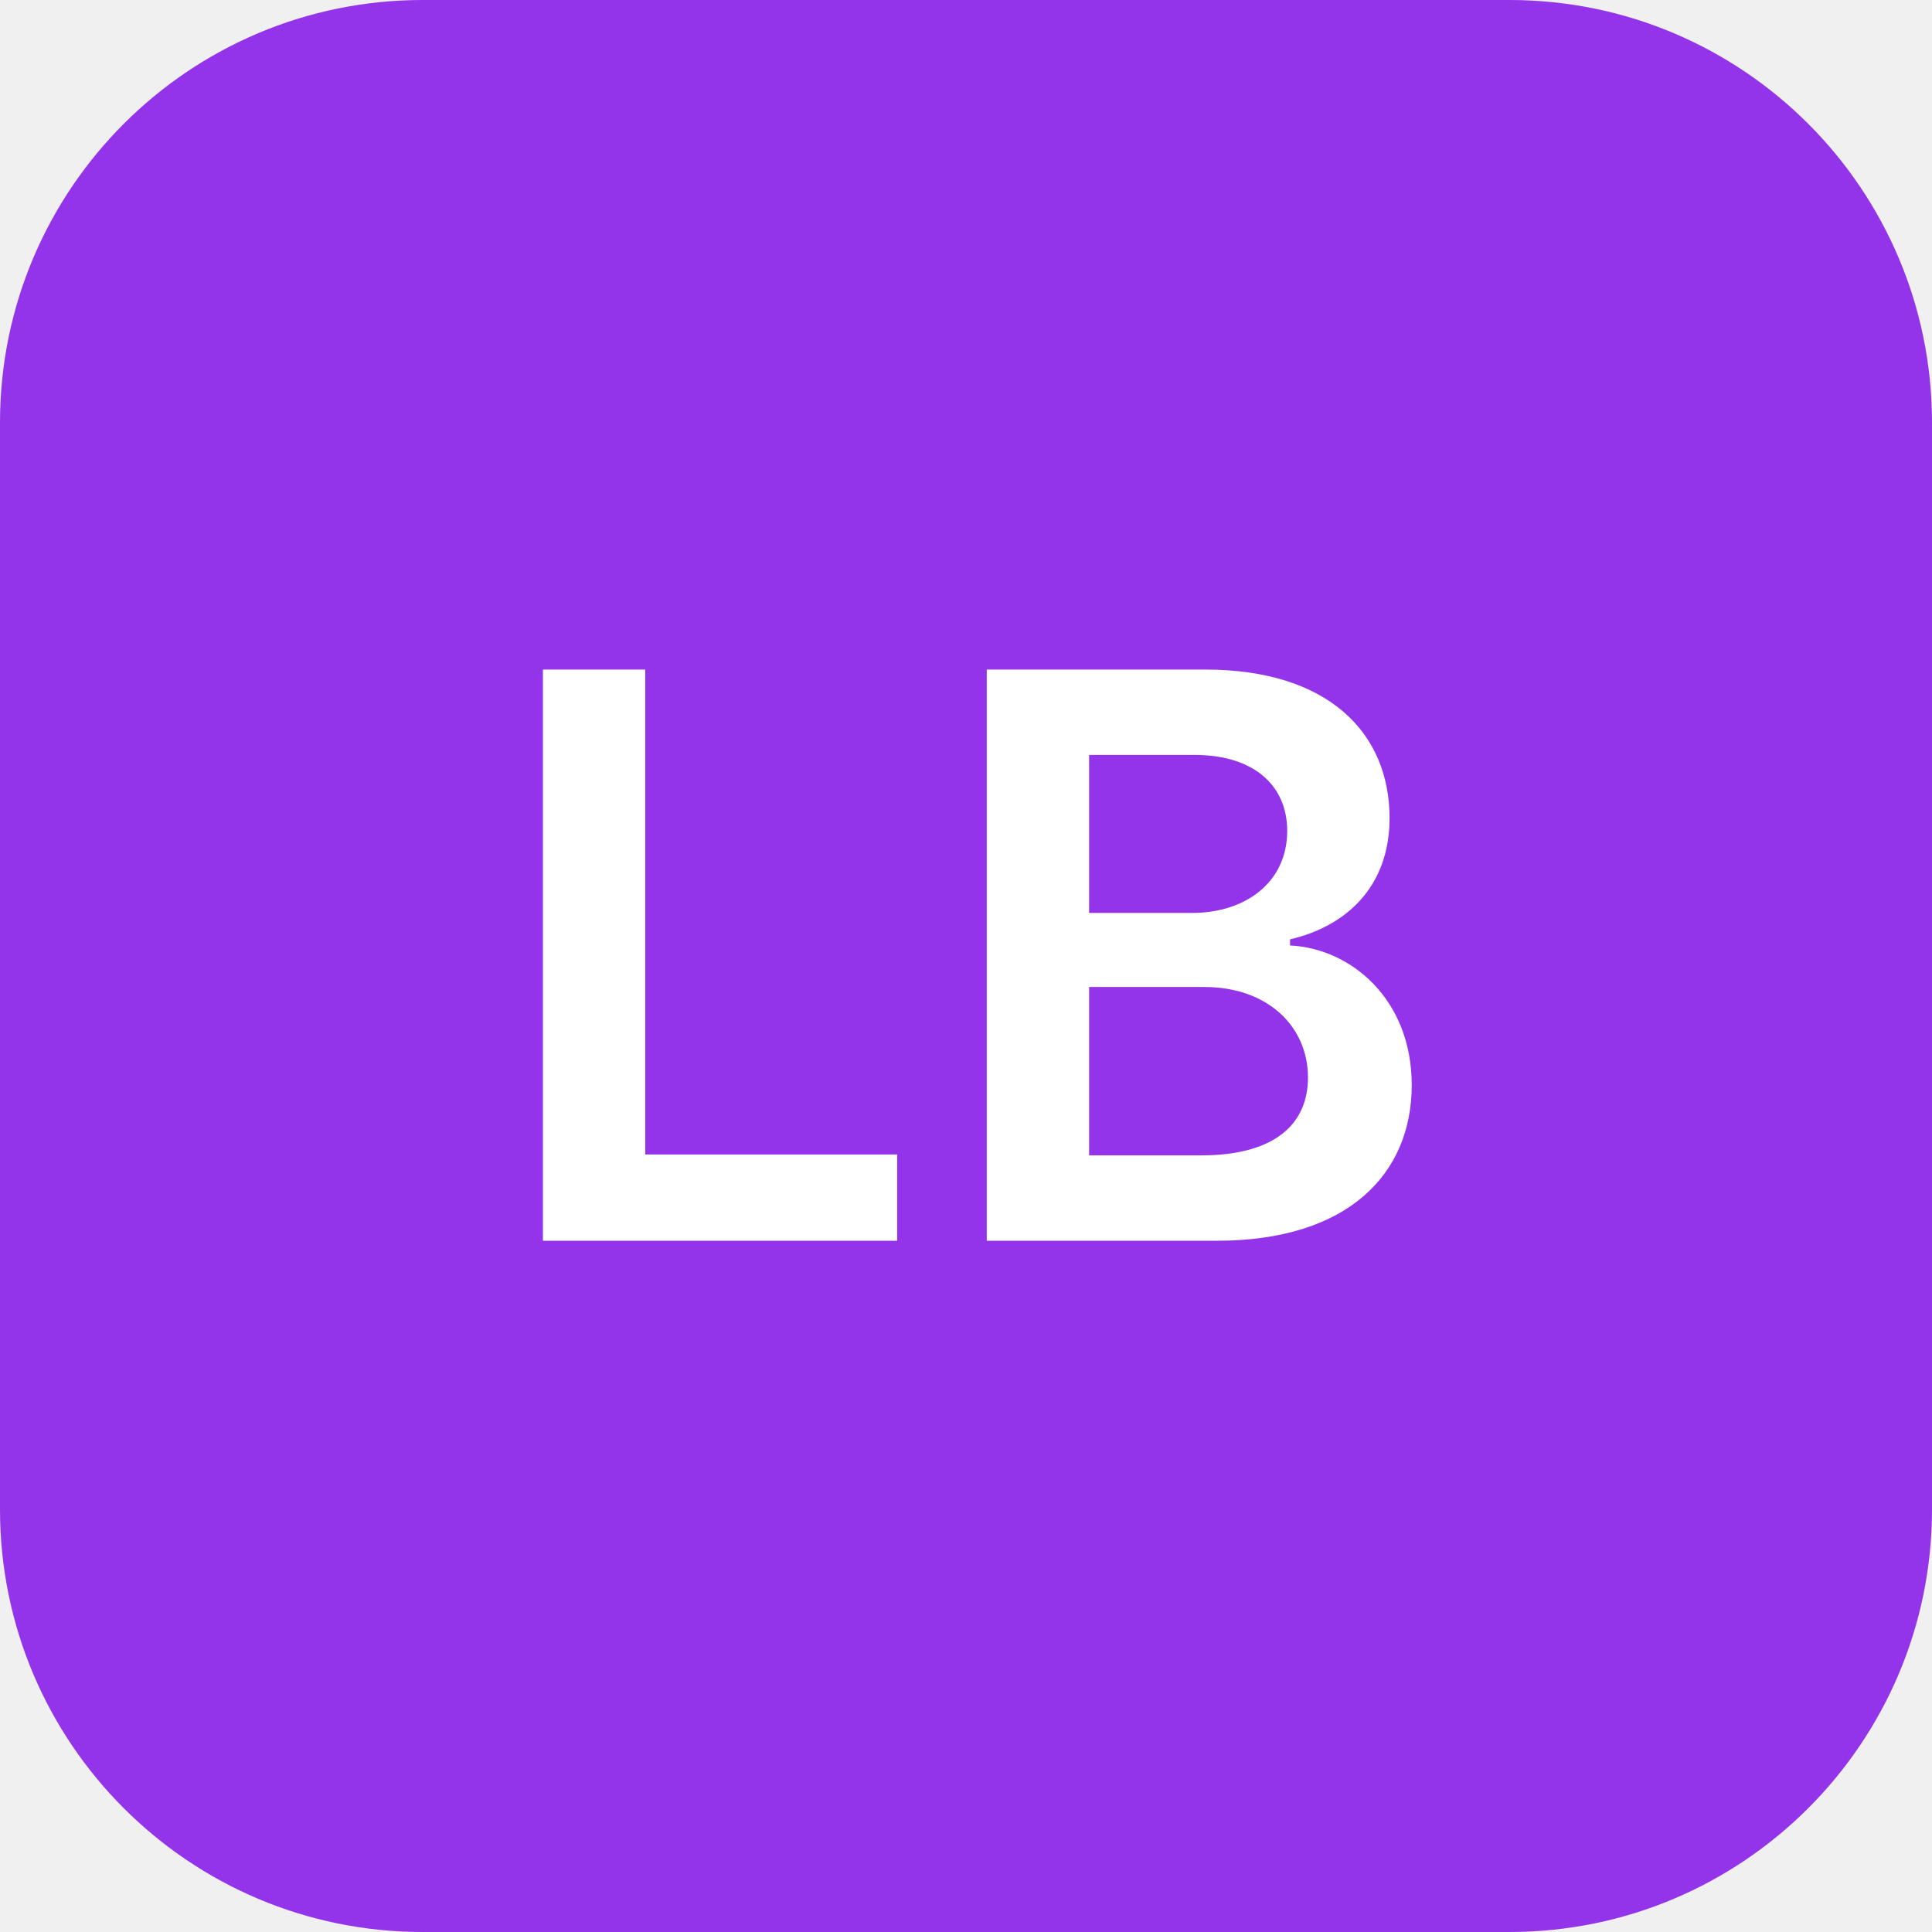
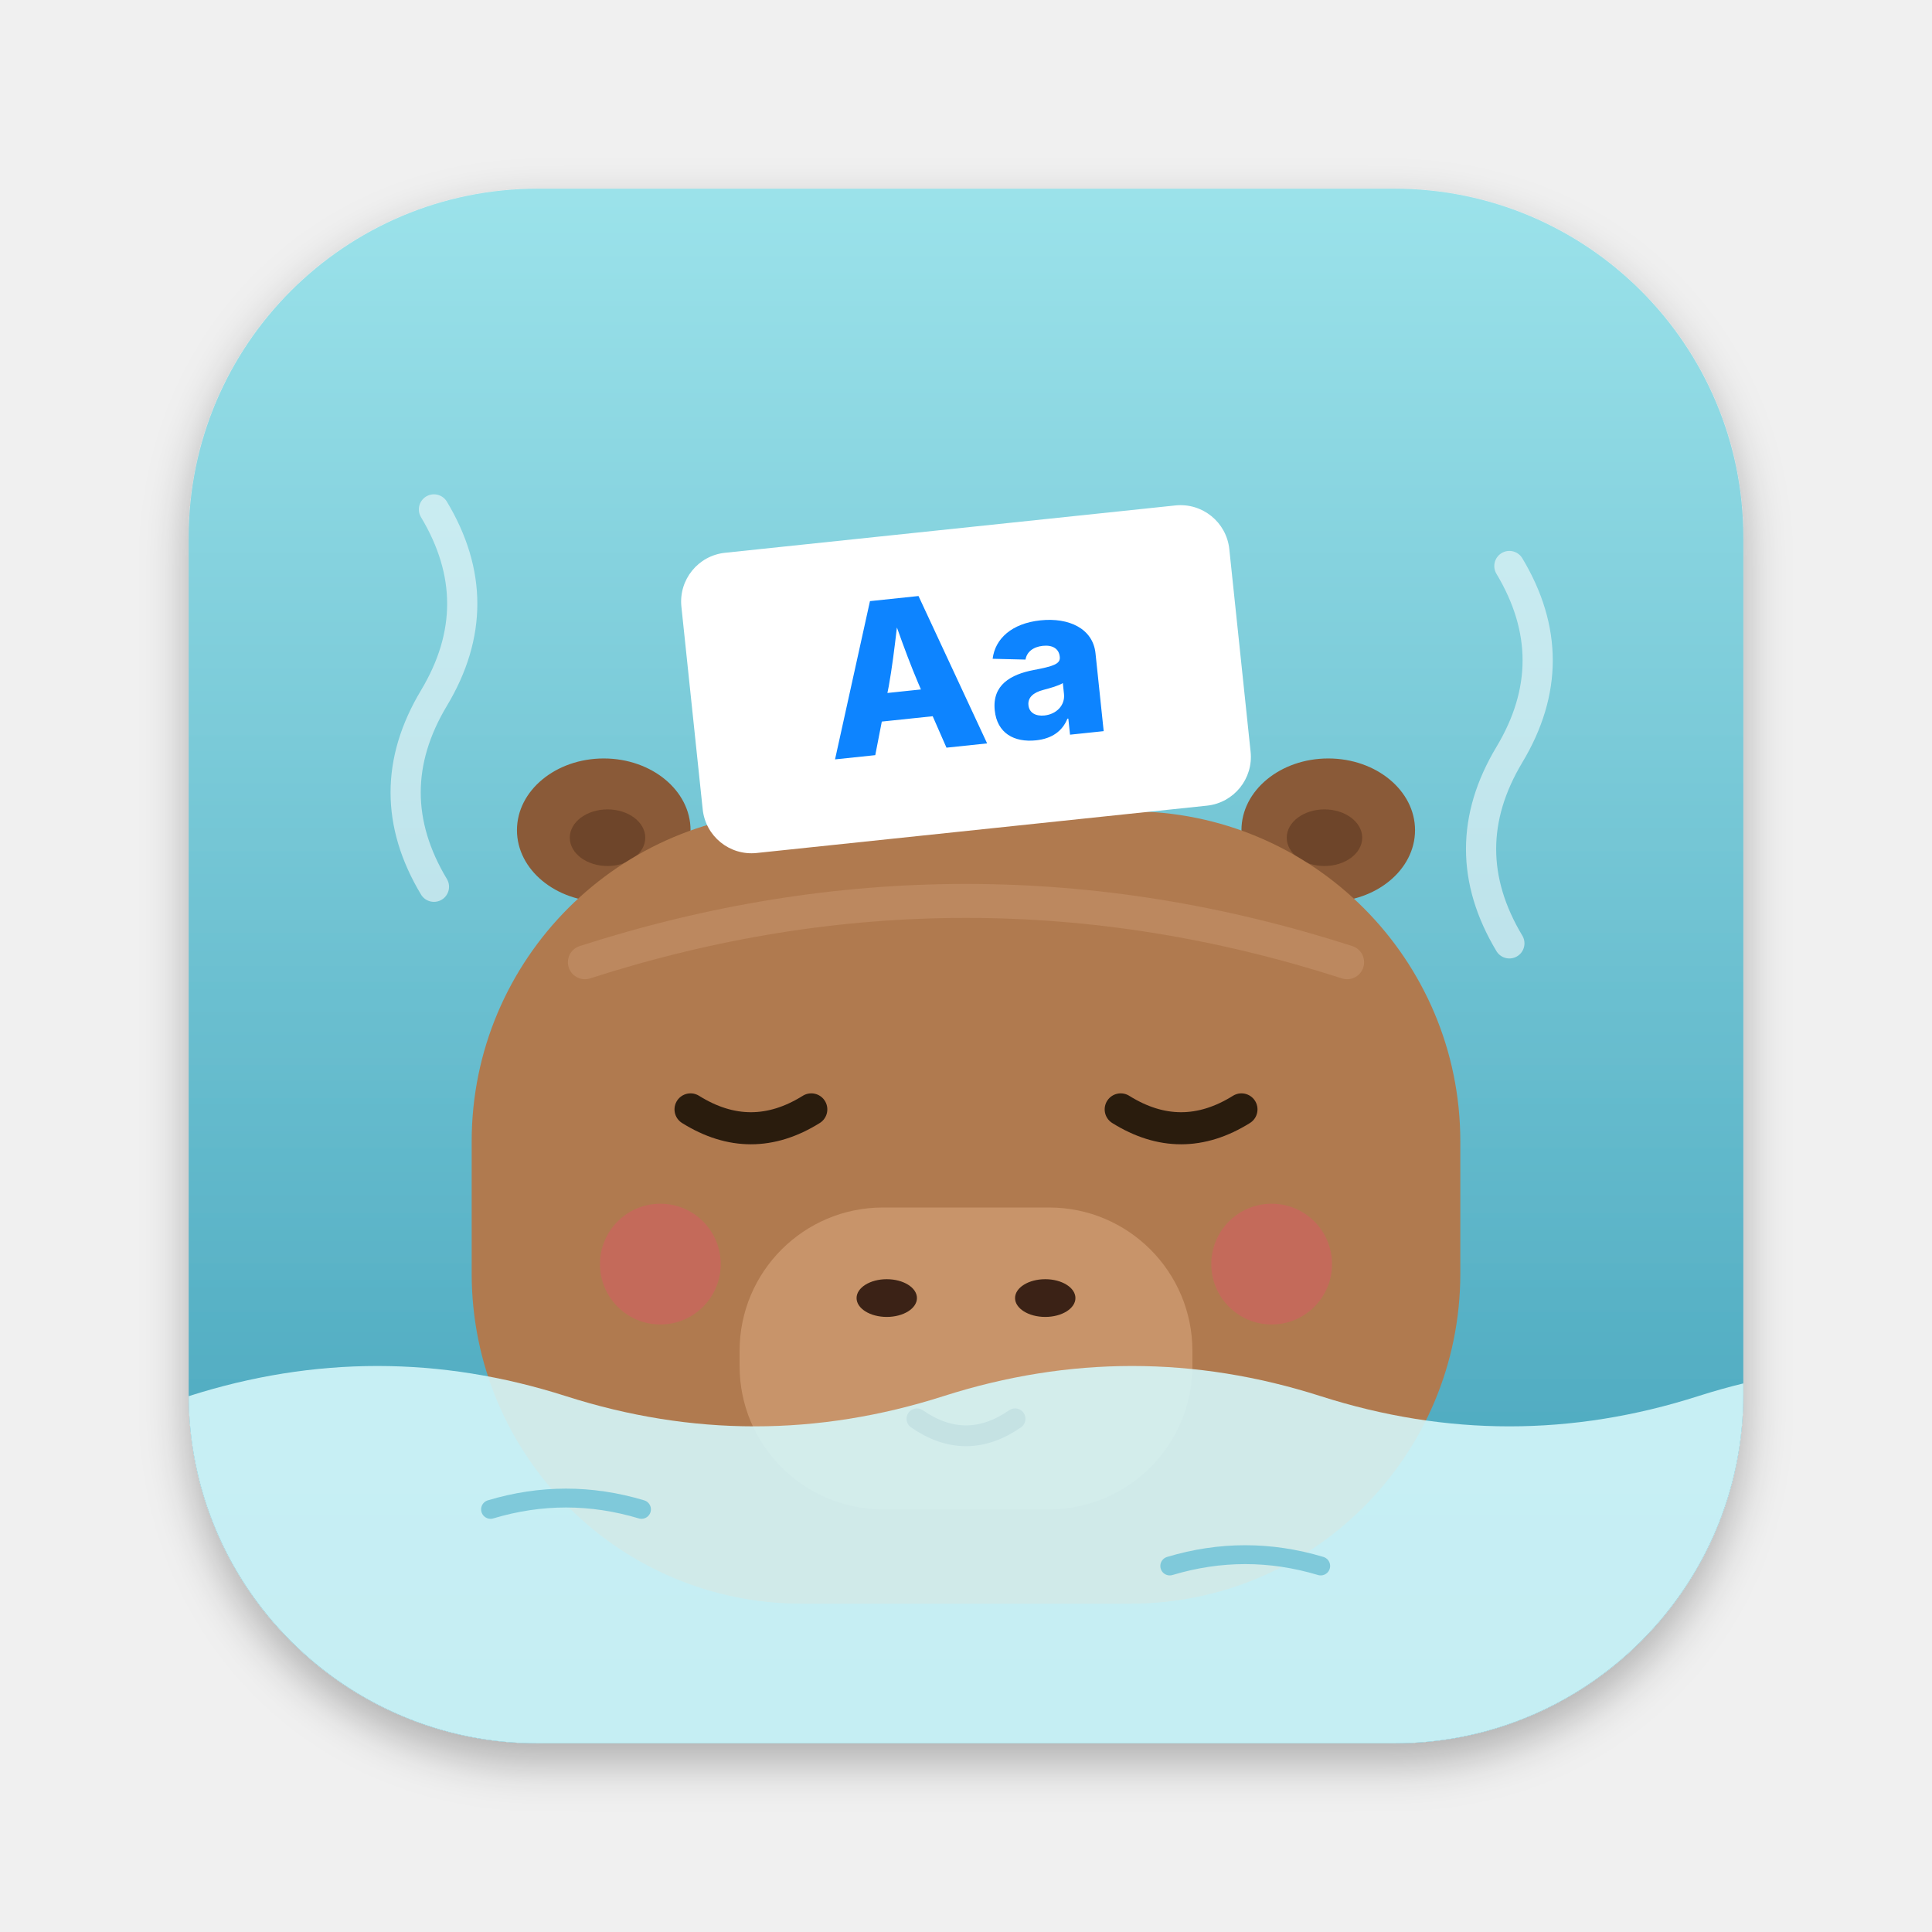
- <svg xmlns="http://www.w3.org/2000/svg" viewBox="0 0 64 64">
-   <rect width="64" height="64" rx="14" fill="#9333ea" />
-   <text x="32" y="32" dy="0.35em" text-anchor="middle" font-family="ui-sans-serif, system-ui, -apple-system, sans-serif" font-size="26" font-weight="600" fill="#ffffff">LB</text>
+ <svg xmlns="http://www.w3.org/2000/svg" viewBox="0 0 1024 1024" width="1024" height="1024">
+   <defs>
+     <clipPath id="sq">
+       <rect x="100" y="100" width="824" height="824" rx="185" />
+     </clipPath>
+     <linearGradient id="bg" x1="0" y1="0" x2="0" y2="1">
+       <stop offset="0" stop-color="#9BE2EA" />
+       <stop offset="1" stop-color="#3E9FB8" />
+     </linearGradient>
+     <filter id="sh" x="-10%" y="-10%" width="120%" height="125%">
+       <feDropShadow dx="0" dy="10" stdDeviation="12" flood-color="#000" flood-opacity="0.28" />
+     </filter>
+   </defs>
+   <g filter="url(#sh)">
+     <g clip-path="url(#sq)">
+       <rect x="100" y="100" width="824" height="824" fill="url(#bg)" />
+       <path d="M230 470 Q200 420 230 370 Q260 320 230 270 M800 500 Q770 450 800 400 Q830 350 800 300" fill="none" stroke="#FFFFFF" stroke-opacity="0.55" stroke-width="16" stroke-linecap="round" />
+       <g transform="translate(0 40)">
+         <ellipse cx="320" cy="400" rx="46" ry="38" fill="#8A5A37" />
+         <ellipse cx="704" cy="400" rx="46" ry="38" fill="#8A5A37" />
+         <ellipse cx="322" cy="404" rx="20" ry="15" fill="#6E4529" />
+         <ellipse cx="702" cy="404" rx="20" ry="15" fill="#6E4529" />
+         <rect x="250" y="390" width="524" height="420" rx="175" fill="#B07A4F" />
+         <path d="M310 470 Q512 405 714 470" fill="none" stroke="#C4916A" stroke-width="18" stroke-linecap="round" stroke-opacity="0.6" />
+         <rect x="392" y="600" width="240" height="160" rx="76" fill="#C8946A" />
+         <ellipse cx="470" cy="648" rx="16" ry="10" fill="#3A2414" />
+         <ellipse cx="554" cy="648" rx="16" ry="10" fill="#3A2414" />
+         <path d="M366 548 Q398 568 430 548" fill="none" stroke="#2A1A10" stroke-width="17" stroke-linecap="round" />
+         <path d="M594 548 Q626 568 658 548" fill="none" stroke="#2A1A10" stroke-width="17" stroke-linecap="round" />
+         <circle cx="350" cy="630" r="32" fill="#FF3D7F" fill-opacity="0.25" />
+         <circle cx="674" cy="630" r="32" fill="#FF3D7F" fill-opacity="0.25" />
+         <path d="M486 712 Q512 730 538 712" fill="none" stroke="#3A2414" stroke-width="11" stroke-linecap="round" />
+         <g transform="rotate(-6 512 320)">
+           <rect x="366" y="240" width="292" height="160" rx="26" fill="#FFFFFF" />
+           <path d="M438.527 355.0H459.965L465.27 337.664H492.395L497.918 355.0H519.574L491.574 273.516H465.707ZM469.809 322.898 470.902 319.398C473.582 310.156 475.988 299.875 478.449 288.883C481.074 299.82 483.754 310.102 486.598 319.398L487.691 322.898ZM545.551 356.094C554.027 356.094 559.934 352.703 563.27 346.414H563.762V355.0H581.699V313.492C581.699 300.367 569.723 293.094 554.52 293.094C539.207 293.094 529.582 300.258 527.176 310.703L544.457 312.945C545.496 309.117 549.051 306.656 554.355 306.656C559.551 306.656 562.668 309.062 562.668 313.273V313.492C562.668 317.266 558.512 318.031 548.176 318.906C535.816 319.945 525.426 324.484 525.426 338.047C525.426 350.133 533.793 356.094 545.551 356.094ZM551.348 343.461C546.754 343.461 543.473 341.273 543.473 337.172C543.473 333.125 546.645 330.719 552.277 329.898C555.832 329.352 560.645 328.531 562.832 327.383V333.234C562.832 339.25 557.746 343.461 551.348 343.461Z" fill="#0A84FF" />
+         </g>
+       </g>
+       <path d="M100 740 Q200 708 300 740 T500 740 T700 740 T900 740 T1100 740 L1100 924 L100 924 Z" fill="#D4F6FA" fill-opacity="0.9" />
+       <path d="M260 800 Q300 788 340 800 M620 830 Q660 818 700 830" fill="none" stroke="#7FC9DA" stroke-width="10" stroke-linecap="round" />
+     </g>
+   </g>
</svg>
